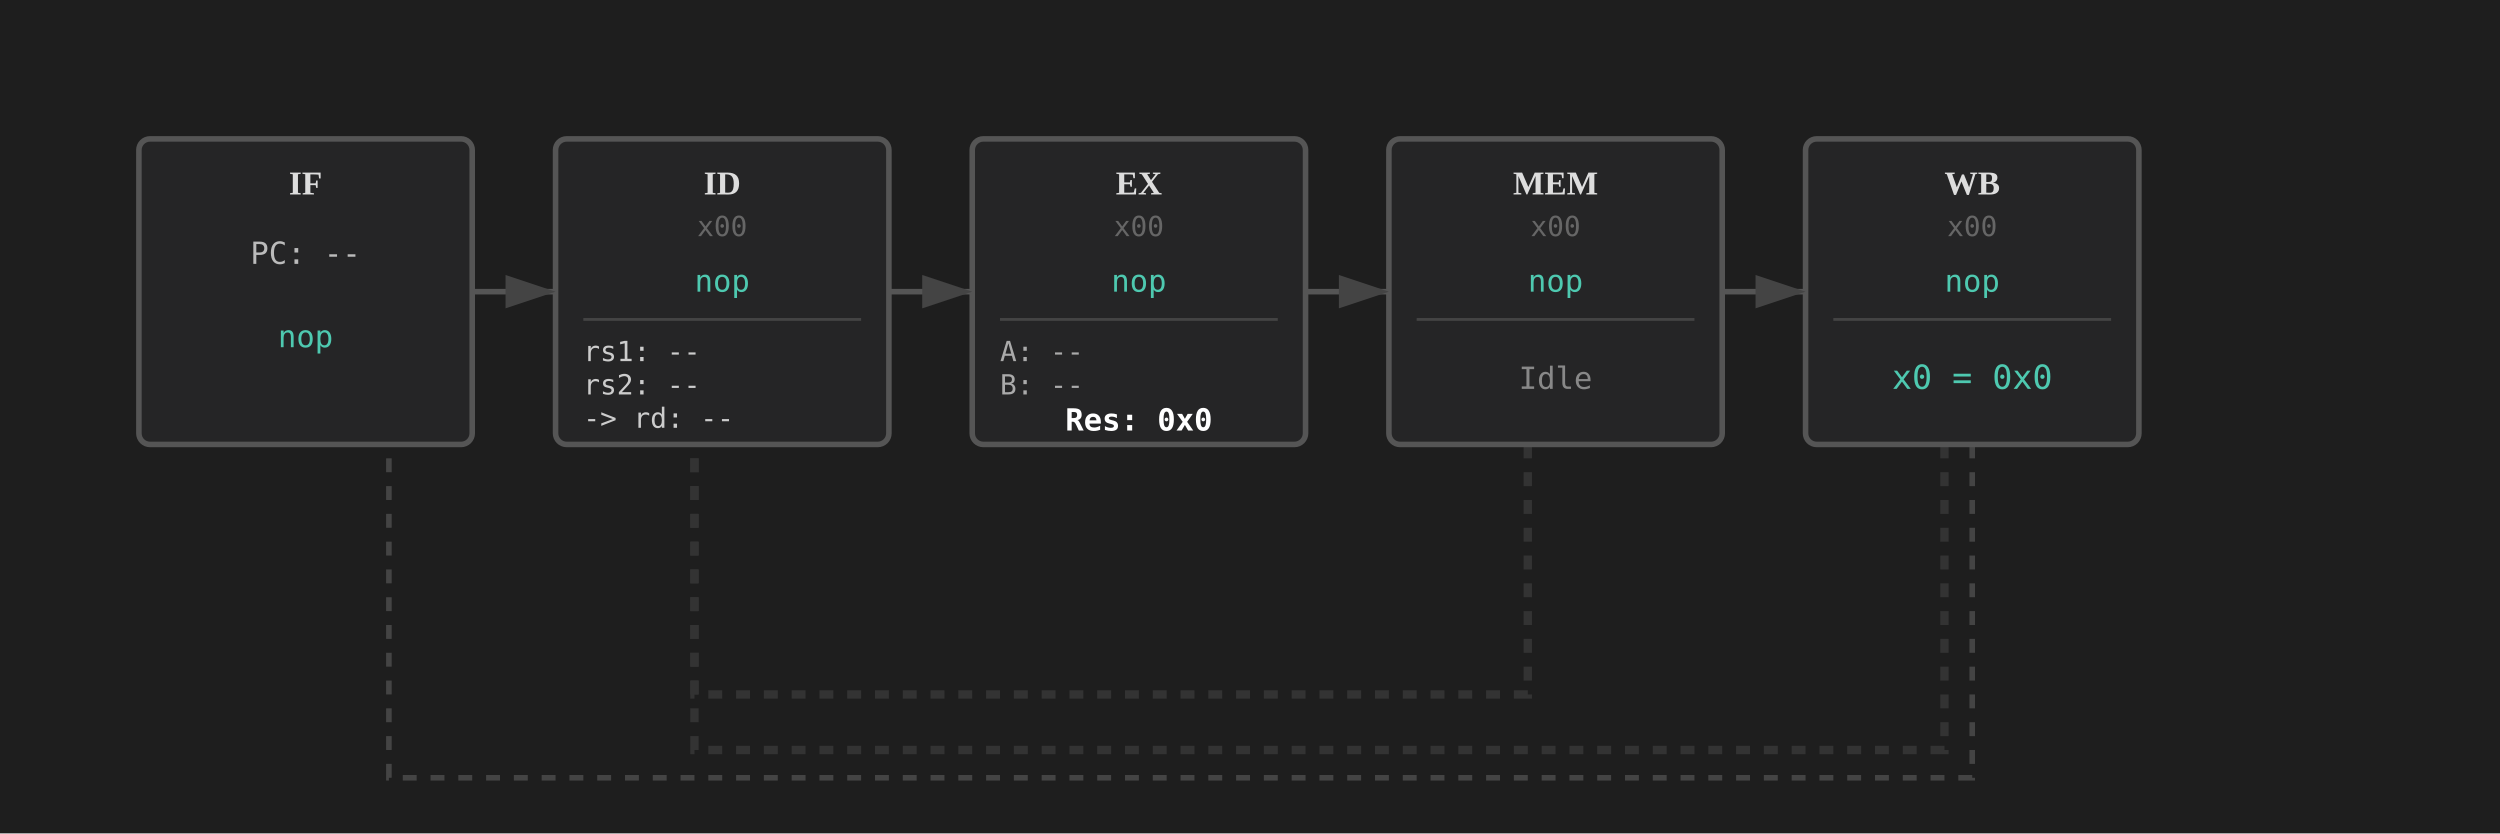
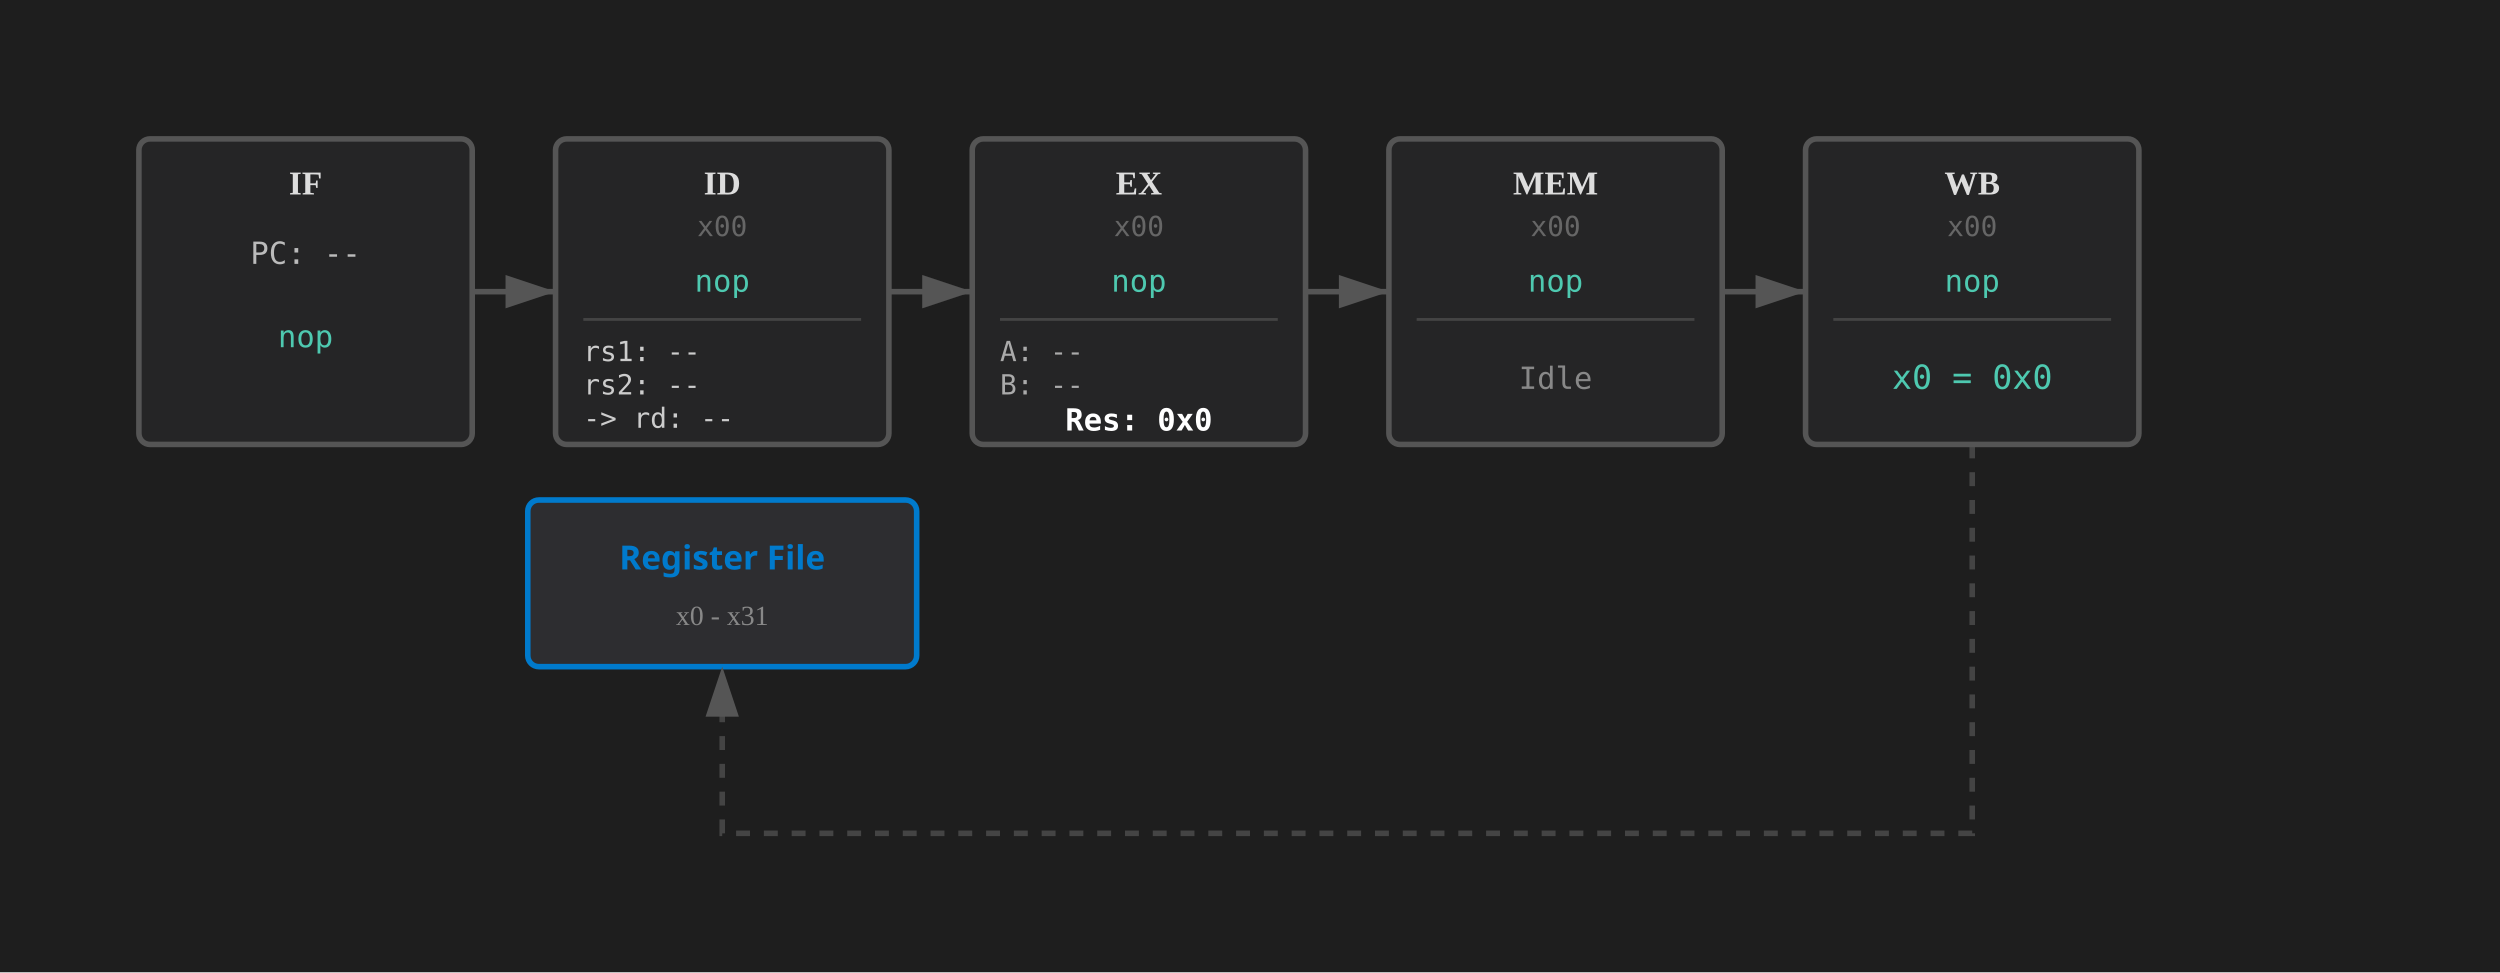
- <svg xmlns="http://www.w3.org/2000/svg" width="900" height="300" viewBox="0 0 900 300">
+ <svg xmlns="http://www.w3.org/2000/svg" width="900" height="350" viewBox="0 0 900 350">
  <defs>
    <marker id="arrow" markerWidth="10" markerHeight="10" refX="9" refY="3" orient="auto" markerUnits="strokeWidth">
-       <path d="M0,0 L0,6 L9,3 z" fill="#444" />
+       <path d="M0,0 L0,6 L9,3 z" fill="#555" />
    </marker>
  </defs>
-   <rect width="900" height="300" fill="#1e1e1e" />
-   <path id="fwd-mem-id" d="M 550 150 L 550 250 L 250 250 L 250 150" fill="none" stroke="#333" stroke-width="3" stroke-dasharray="5,5" />
-   <path id="fwd-wb-id" d="M 700 150 L 700 270 L 250 270 L 250 150" fill="none" stroke="#333" stroke-width="3" stroke-dasharray="5,5" />
-   <path id="wire-wb-back" d="M 710 160 L 710 280 L 140 280 L 140 160" fill="none" stroke="#444" stroke-width="2" stroke-dasharray="5,5" />
+   <rect width="900" height="350" fill="#1e1e1e" />
+   <g id="group-regfile" transform="translate(190, 180)">
+     <rect id="regfile-box" width="140" height="60" rx="4" fill="#2d2d30" stroke="#007acc" stroke-width="2" />
+     <text x="70" y="25" text-anchor="middle" font-weight="bold" fill="#007acc" font-family="sans-serif">Register File</text>
+     <text x="70" y="45" text-anchor="middle" font-size="10" fill="#888">x0 - x31</text>
+   </g>
+   <path id="wire-wb-back" d="M 710 160 L 710 300 L 260 300 L 260 240" fill="none" stroke="#444" stroke-width="2" stroke-dasharray="5,5" marker-end="url(#arrow)" />
  <g id="group-if" transform="translate(50, 50)">
    <rect id="stage-if" width="120" height="110" rx="4" fill="#252526" stroke="#555" stroke-width="2" />
    <text x="60" y="20" text-anchor="middle" font-weight="bold" fill="#ddd">IF</text>
    <text id="txt-pc-if" x="60" y="45" text-anchor="middle" font-family="monospace" font-size="11" fill="#bbb">PC: --</text>
    <text id="txt-asm-if" x="60" y="75" text-anchor="middle" font-family="monospace" font-size="11" fill="#4ec9b0">nop</text>
  </g>
  <g id="group-id" transform="translate(200, 50)">
    <rect id="stage-id" width="120" height="110" rx="4" fill="#252526" stroke="#555" stroke-width="2" />
    <text x="60" y="20" text-anchor="middle" font-weight="bold" fill="#ddd">ID</text>
    <text id="txt-pc-id" x="60" y="35" text-anchor="middle" font-family="monospace" font-size="10" fill="#666">x00</text>
    <text id="txt-asm-id" x="60" y="55" text-anchor="middle" font-family="monospace" font-size="11" fill="#4ec9b0">nop</text>
    <line x1="10" y1="65" x2="110" y2="65" stroke="#444" />
    <text id="txt-rs1-id" x="10" y="80" font-family="monospace" font-size="10" fill="#ccc">rs1: --</text>
    <text id="txt-rs2-id" x="10" y="92" font-family="monospace" font-size="10" fill="#ccc">rs2: --</text>
    <text id="txt-rd-id" x="10" y="104" font-family="monospace" font-size="10" fill="#ccc">-&gt; rd: --</text>
  </g>
  <g id="group-ex" transform="translate(350, 50)">
    <rect id="stage-ex" width="120" height="110" rx="4" fill="#252526" stroke="#555" stroke-width="2" />
    <text x="60" y="20" text-anchor="middle" font-weight="bold" fill="#ddd">EX</text>
    <text id="txt-pc-ex" x="60" y="35" text-anchor="middle" font-family="monospace" font-size="10" fill="#666">x00</text>
    <text id="txt-asm-ex" x="60" y="55" text-anchor="middle" font-family="monospace" font-size="11" fill="#4ec9b0">nop</text>
    <line x1="10" y1="65" x2="110" y2="65" stroke="#444" />
    <text id="txt-op-a" x="10" y="80" font-family="monospace" font-size="10" fill="#aaa">A: --</text>
    <text id="txt-op-b" x="10" y="92" font-family="monospace" font-size="10" fill="#aaa">B: --</text>
    <text id="txt-alu-ex" x="60" y="105" text-anchor="middle" font-family="monospace" font-size="11" font-weight="bold" fill="#fff">Res: 0x0</text>
  </g>
  <g id="group-mem" transform="translate(500, 50)">
    <rect id="stage-mem" width="120" height="110" rx="4" fill="#252526" stroke="#555" stroke-width="2" />
    <text x="60" y="20" text-anchor="middle" font-weight="bold" fill="#ddd">MEM</text>
    <text id="txt-pc-mem" x="60" y="35" text-anchor="middle" font-family="monospace" font-size="10" fill="#666">x00</text>
    <text id="txt-asm-mem" x="60" y="55" text-anchor="middle" font-family="monospace" font-size="11" fill="#4ec9b0">nop</text>
    <line x1="10" y1="65" x2="110" y2="65" stroke="#444" />
    <text id="txt-mem-status" x="60" y="90" text-anchor="middle" font-family="monospace" font-size="11" fill="#888">Idle</text>
  </g>
  <g id="group-wb" transform="translate(650, 50)">
    <rect id="stage-wb" width="120" height="110" rx="4" fill="#252526" stroke="#555" stroke-width="2" />
    <text x="60" y="20" text-anchor="middle" font-weight="bold" fill="#ddd">WB</text>
    <text id="txt-pc-wb" x="60" y="35" text-anchor="middle" font-family="monospace" font-size="10" fill="#666">x00</text>
    <text id="txt-asm-wb" x="60" y="55" text-anchor="middle" font-family="monospace" font-size="11" fill="#4ec9b0">nop</text>
    <line x1="10" y1="65" x2="110" y2="65" stroke="#444" />
    <text id="txt-wb-reg" x="60" y="90" text-anchor="middle" font-family="monospace" font-size="12" fill="#4ec9b0">x0 = 0x0</text>
  </g>
  <line x1="170" y1="105" x2="200" y2="105" stroke="#555" stroke-width="2" marker-end="url(#arrow)" />
  <line x1="320" y1="105" x2="350" y2="105" stroke="#555" stroke-width="2" marker-end="url(#arrow)" />
  <line x1="470" y1="105" x2="500" y2="105" stroke="#555" stroke-width="2" marker-end="url(#arrow)" />
  <line x1="620" y1="105" x2="650" y2="105" stroke="#555" stroke-width="2" marker-end="url(#arrow)" />
</svg>
